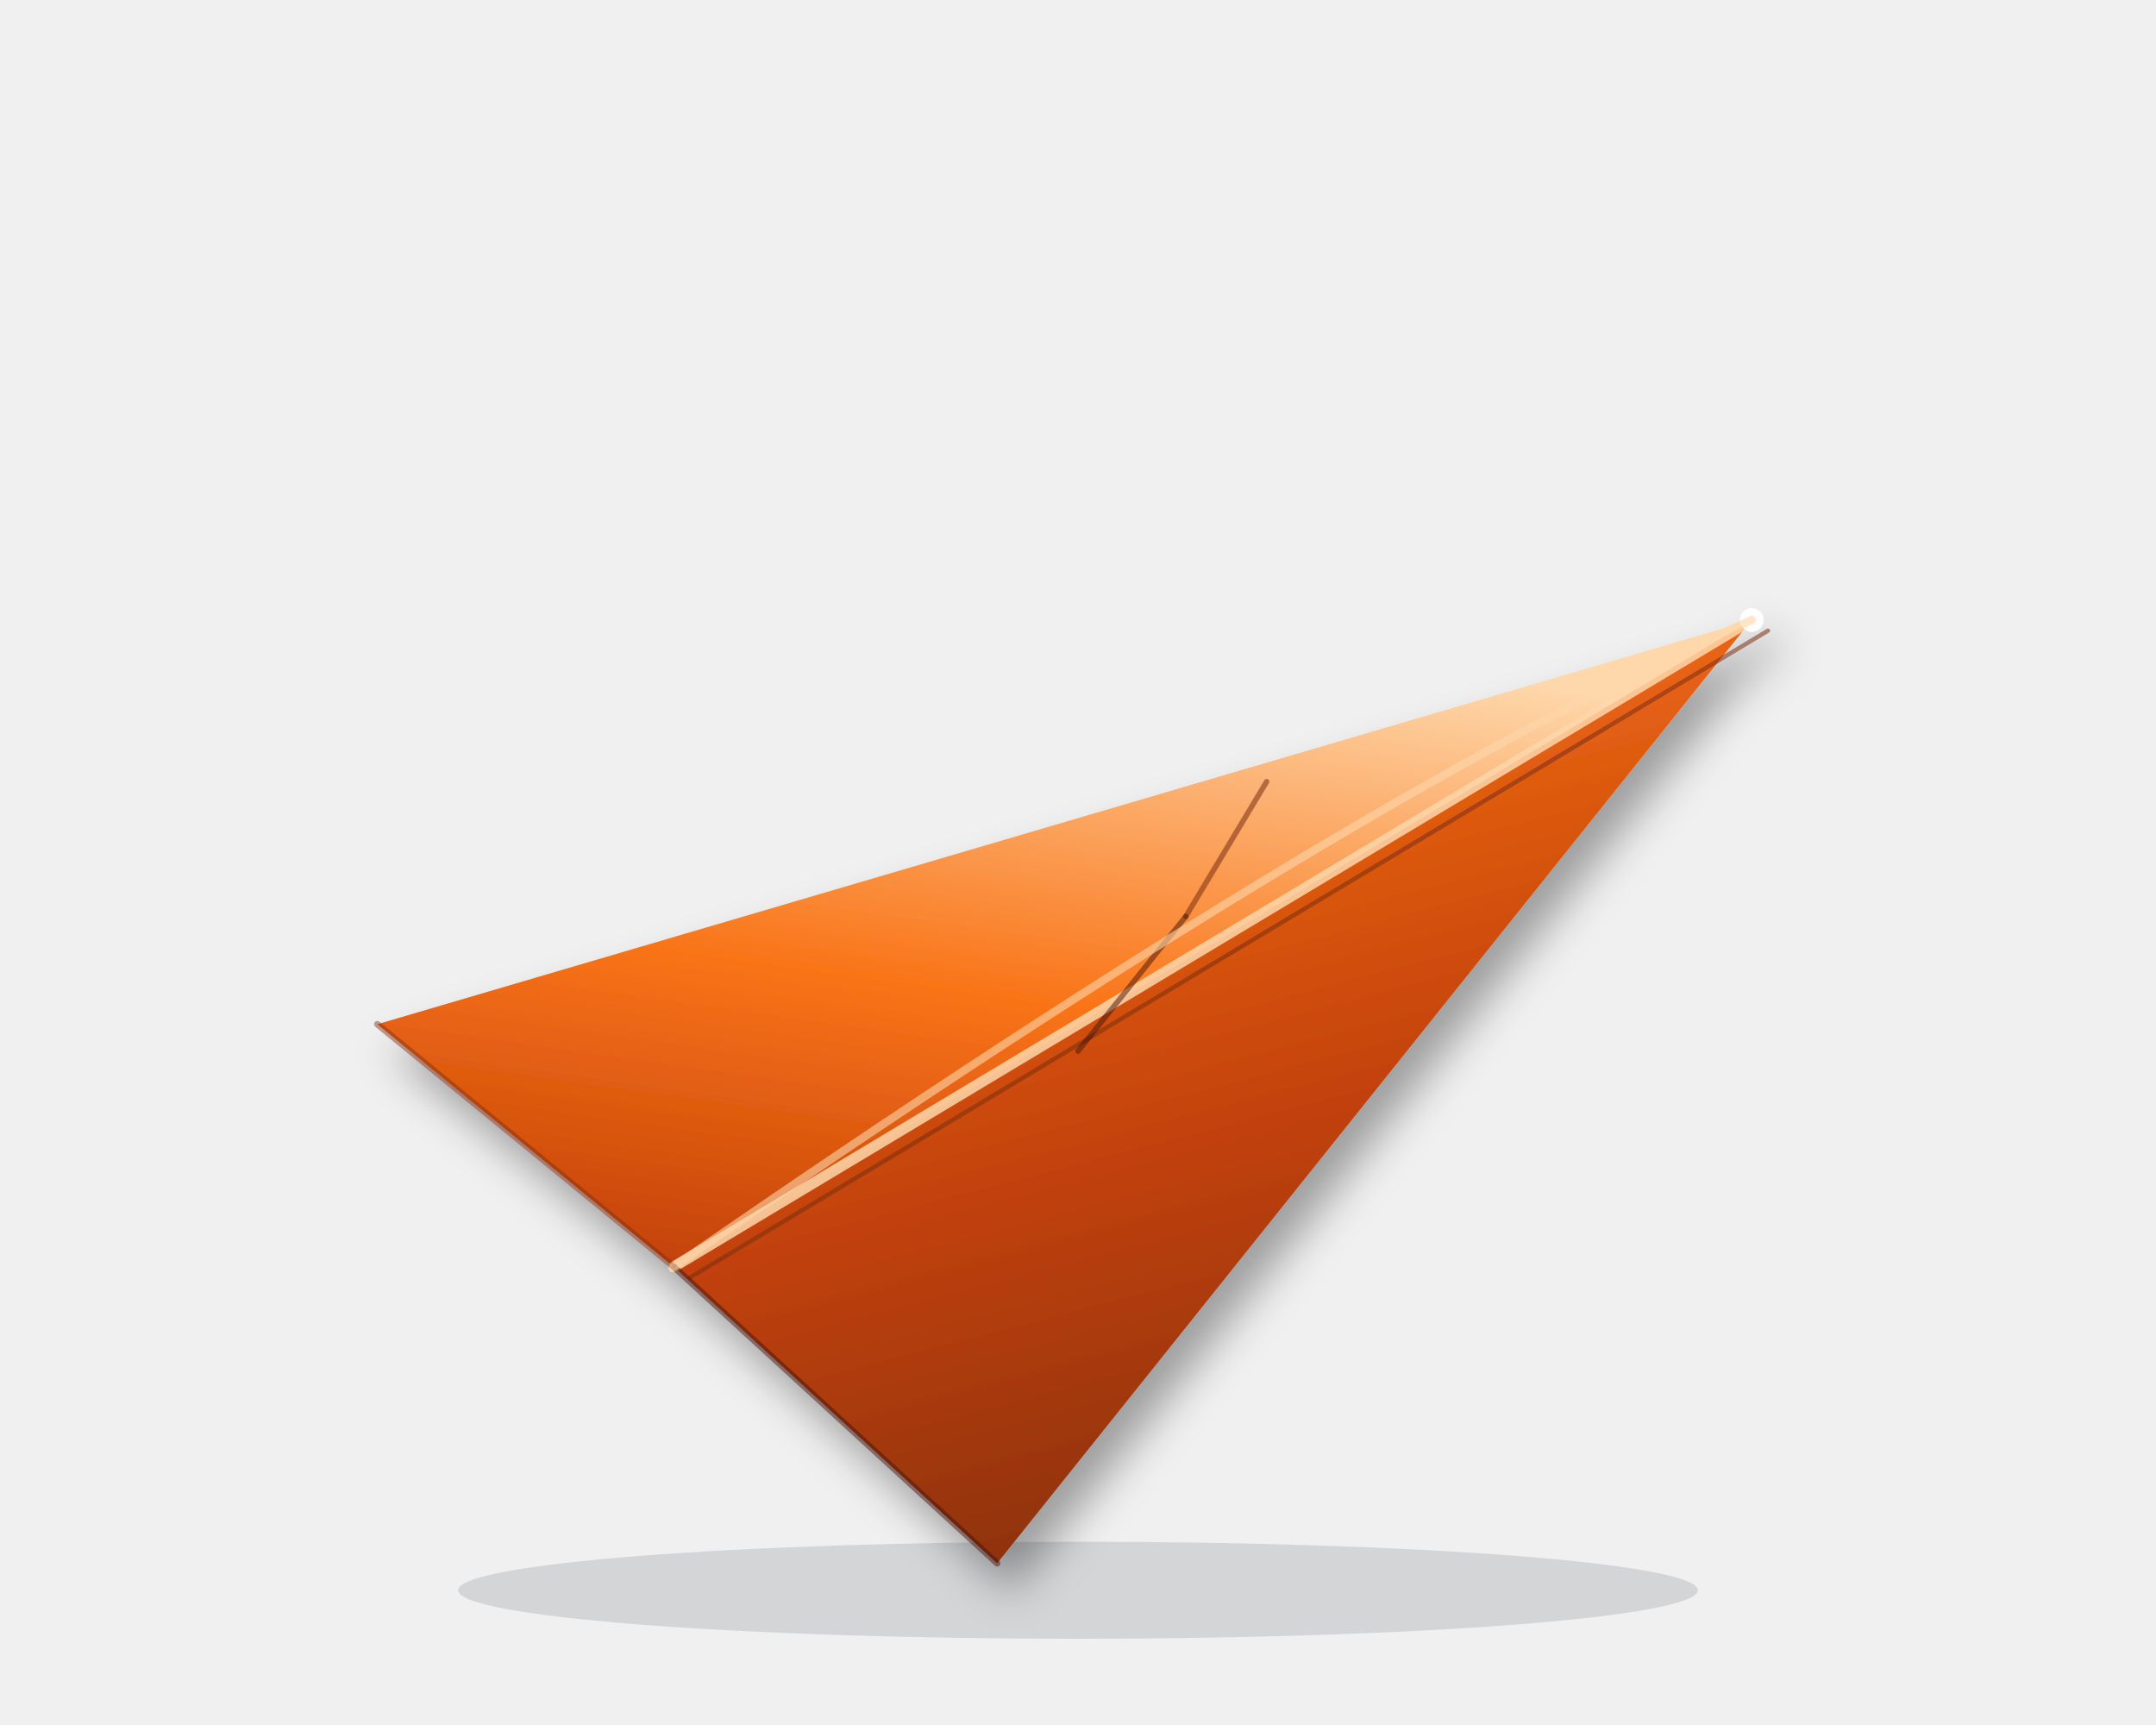
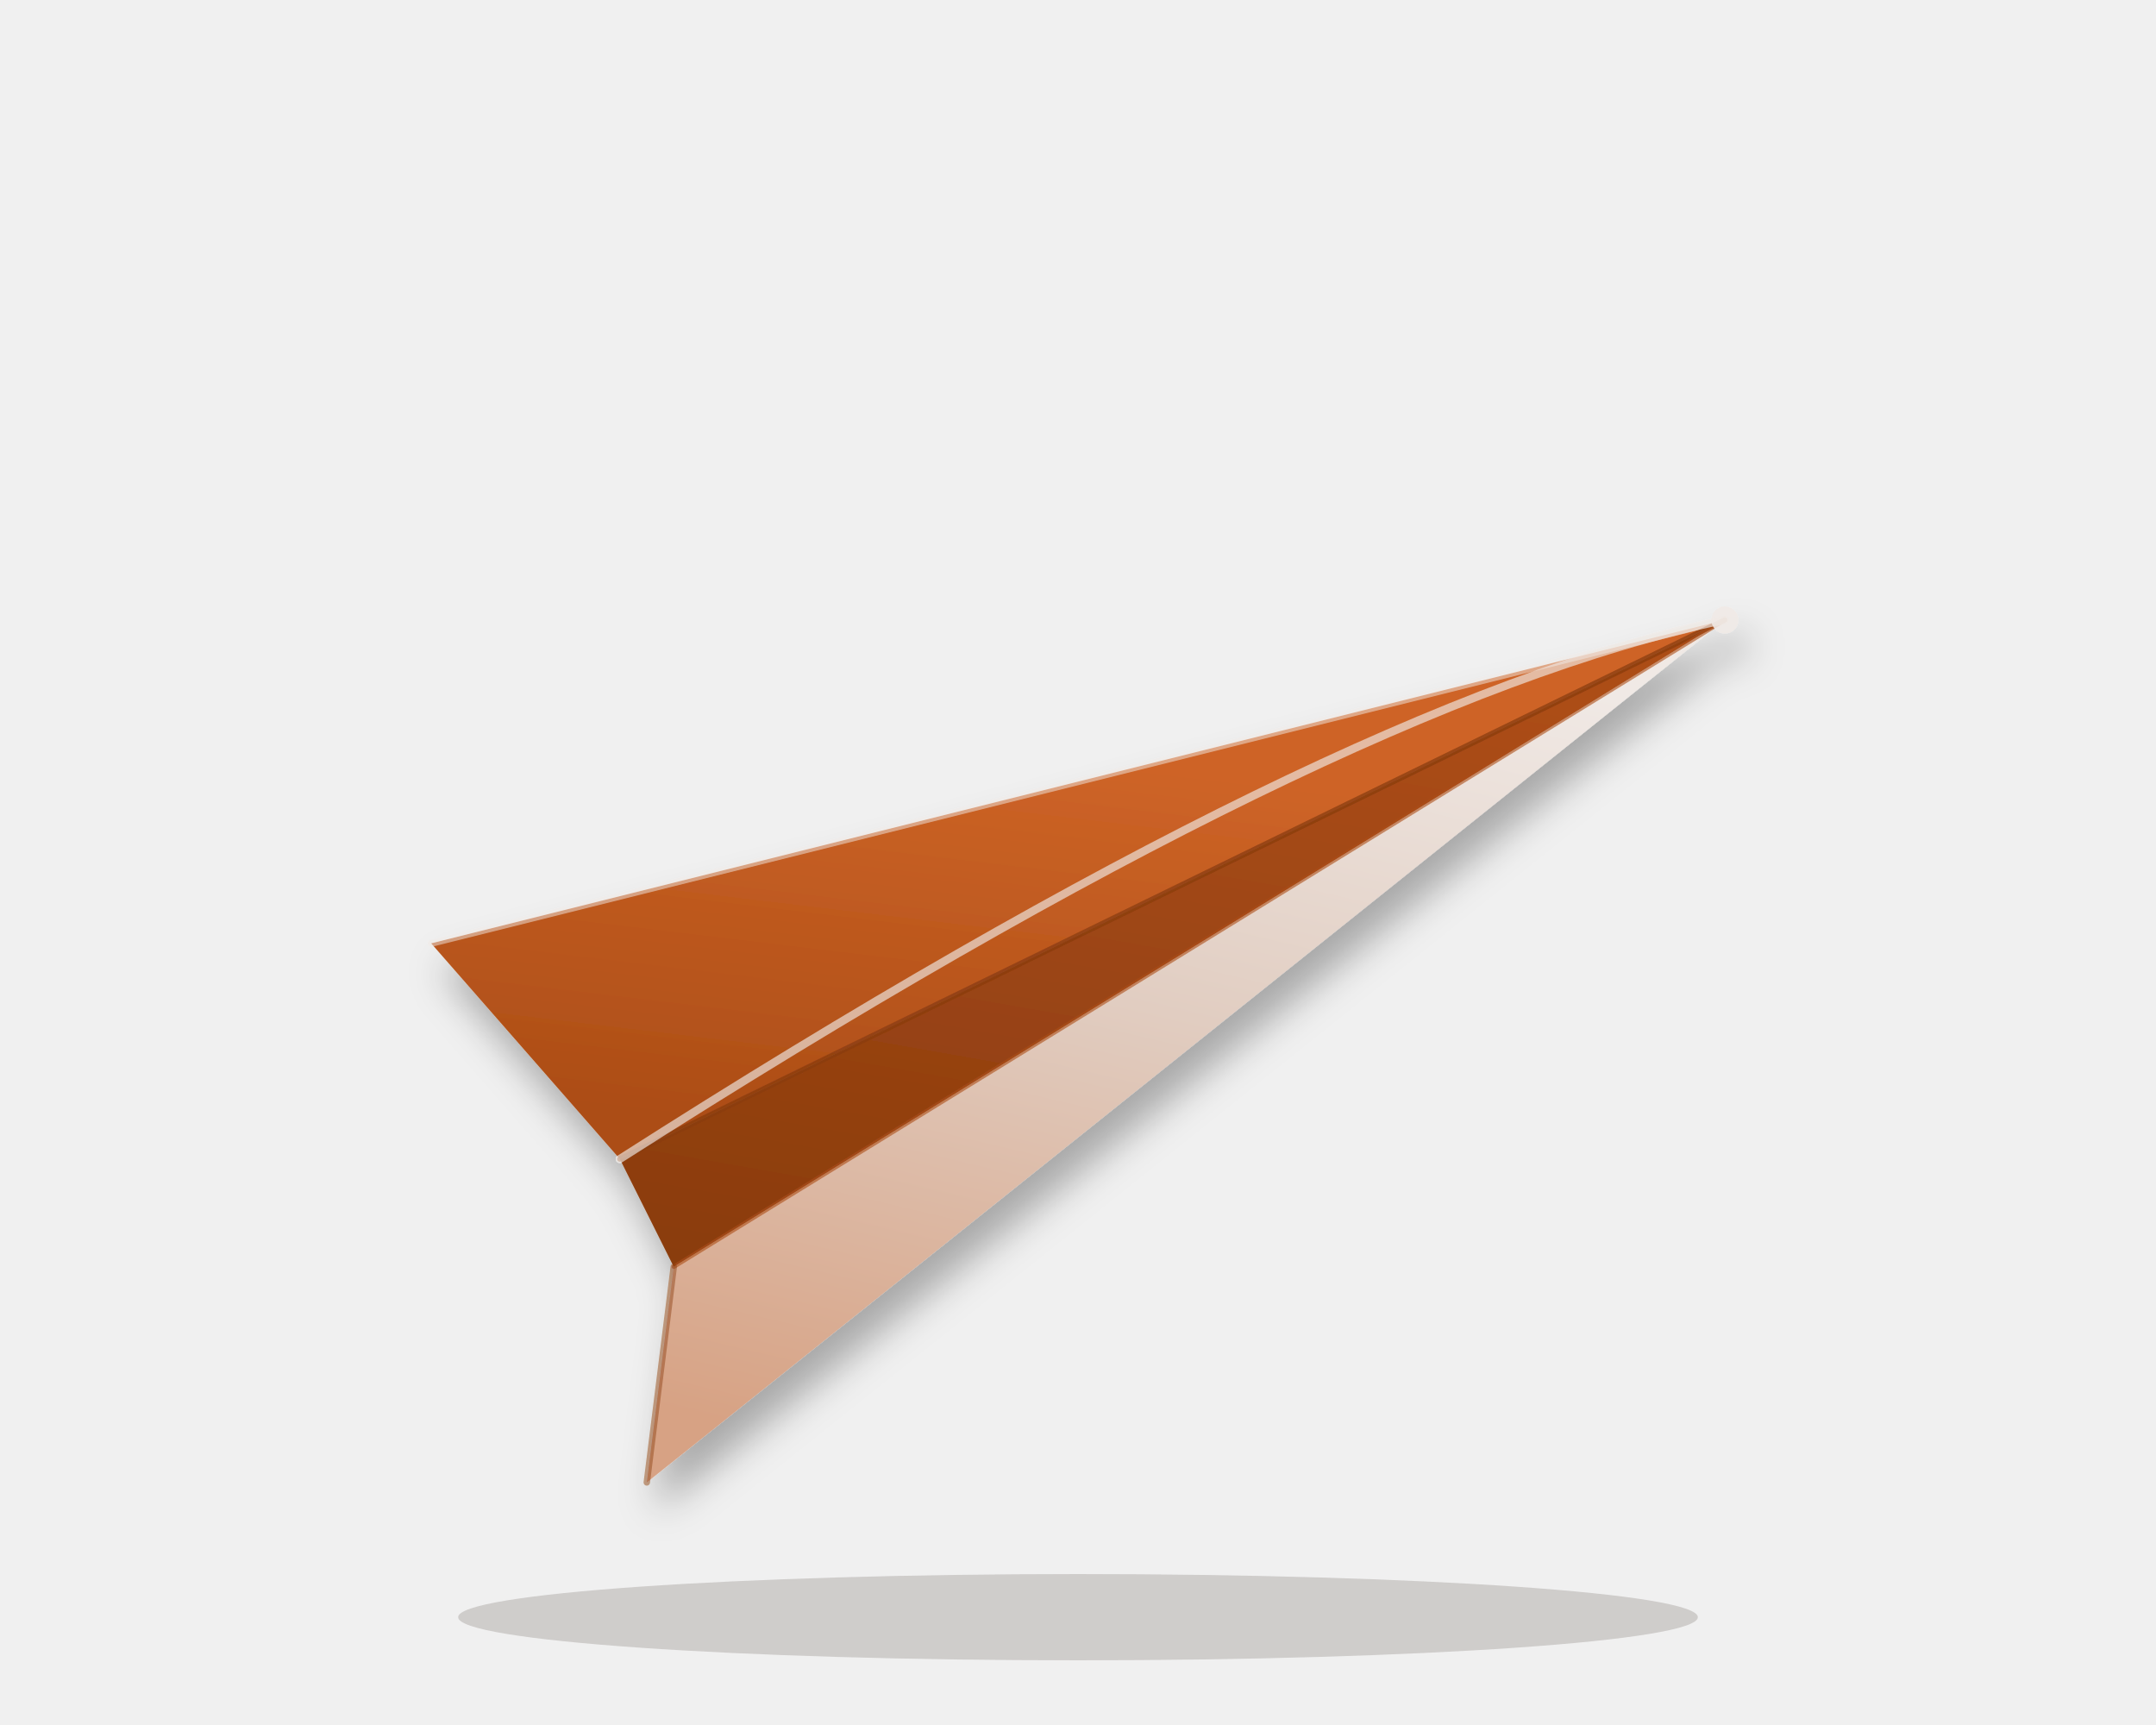
<svg xmlns="http://www.w3.org/2000/svg" viewBox="0 0 400 320" fill="none">
  <defs>
-     <linearGradient id="boomerang-lw" x1="0.5" y1="0" x2="0.2" y2="1">
-       <stop offset="0" stop-color="#fed7aa" />
-       <stop offset="0.55" stop-color="#f97316" />
-       <stop offset="1" stop-color="#c2410c" />
+     <linearGradient id="boomerang-back" x1="0.3" y1="0.2" x2="0.1" y2="0.9">
+       <stop offset="0" stop-color="hsl(22, 68%, 48%)" />
+       <stop offset="1" stop-color="hsl(22, 77%, 38%)" />
    </linearGradient>
-     <linearGradient id="boomerang-rw" x1="0.5" y1="0" x2="0.8" y2="1">
-       <stop offset="0" stop-color="#f97316" />
-       <stop offset="0.5" stop-color="#c2410c" />
-       <stop offset="1" stop-color="#7c2d12" />
+     <linearGradient id="boomerang-fuselage" x1="0.4" y1="0" x2="0.1" y2="1">
+       <stop offset="0" stop-color="hsl(22, 77%, 38%)" />
+       <stop offset="1" stop-color="hsl(22, 81%, 30%)" />
+     </linearGradient>
+     <linearGradient id="boomerang-front" x1="0.6" y1="0" x2="0.3" y2="1">
+       <stop offset="0" stop-color="hsl(22, 26%, 92%)" />
+       <stop offset="0.45" stop-color="hsl(22, 34%, 82%)" />
+       <stop offset="1" stop-color="hsl(22, 51%, 68%)" />
    </linearGradient>
    <filter id="boomerang-sh" x="-20%" y="-20%" width="140%" height="140%">
-       <feGaussianBlur in="SourceAlpha" stdDeviation="4" />
-       <feOffset dx="3" dy="5" />
+       <feGaussianBlur in="SourceAlpha" stdDeviation="3.5" />
+       <feOffset dx="2" dy="5" />
      <feComponentTransfer>
-         <feFuncA type="linear" slope="0.35" />
+         <feFuncA type="linear" slope="0.3" />
      </feComponentTransfer>
      <feMerge>
        <feMergeNode />
        <feMergeNode in="SourceGraphic" />
      </feMerge>
    </filter>
  </defs>
-   <ellipse cx="200" cy="295" rx="115" ry="9" fill="#1e293b" opacity="0.14" />
+   <ellipse cx="200" cy="300" rx="115" ry="8" fill="hsl(22, 25%, 18%)" opacity="0.18" />
  <g filter="url(#boomerang-sh)">
-     <polygon points="325,115 70,190 125,235" fill="url(#boomerang-lw)" />
-     <polygon points="325,115 125,235 185,290" fill="url(#boomerang-rw)" />
-     <line x1="325" y1="115" x2="125" y2="235" stroke="#fed7aa" stroke-width="2" stroke-linecap="round" opacity="0.85" />
-     <line x1="328" y1="117" x2="128" y2="237" stroke="#7c2d12" stroke-width="0.8" stroke-linecap="round" opacity="0.55" />
-     <line x1="235" y1="145" x2="220" y2="170" stroke="#7c2d12" stroke-width="1" stroke-linecap="round" opacity="0.55" />
-     <line x1="220" y1="170" x2="200" y2="195" stroke="#431407" stroke-width="1" stroke-linecap="round" opacity="0.5" />
-     <line x1="70" y1="190" x2="125" y2="235" stroke="#7c2d12" stroke-width="1.2" stroke-linecap="round" opacity="0.45" />
-     <line x1="125" y1="235" x2="185" y2="290" stroke="#431407" stroke-width="1.2" stroke-linecap="round" opacity="0.5" />
-     <circle cx="325" cy="115" r="2.2" fill="#ffffff" opacity="0.9" />
-     <path d="M 325,115 Q 255,145 125,235" stroke="#fed7aa" stroke-width="1.5" fill="none" opacity="0.6" stroke-linecap="round" />
+     <polygon points="320,115 80,175 115,215" fill="url(#boomerang-back)" />
+     <polygon points="320,115 115,215 125,235" fill="url(#boomerang-fuselage)" />
+     <polygon points="320,115 125,235 120,275" fill="url(#boomerang-front)" />
+     <line x1="320" y1="115" x2="80" y2="175" stroke="hsl(22, 26%, 92%)" stroke-width="1.3" stroke-linecap="round" opacity="0.5" />
+     <line x1="320" y1="115" x2="115" y2="215" stroke="hsl(22, 81%, 30%)" stroke-width="1" stroke-linecap="round" opacity="0.75" />
+     <line x1="320" y1="115" x2="125" y2="235" stroke="hsl(22, 77%, 38%)" stroke-width="0.8" stroke-linecap="round" opacity="0.6" />
+     <line x1="125" y1="235" x2="120" y2="275" stroke="hsl(22, 81%, 30%)" stroke-width="1.2" stroke-linecap="round" opacity="0.45" />
+     <circle cx="320" cy="115" r="2.5" fill="hsl(22, 26%, 92%)" opacity="0.9" />
+     <path d="M 320,115 Q 248,130 115,215" stroke="hsl(22, 26%, 92%)" stroke-width="1.5" fill="none" opacity="0.65" stroke-linecap="round" />
  </g>
</svg>
